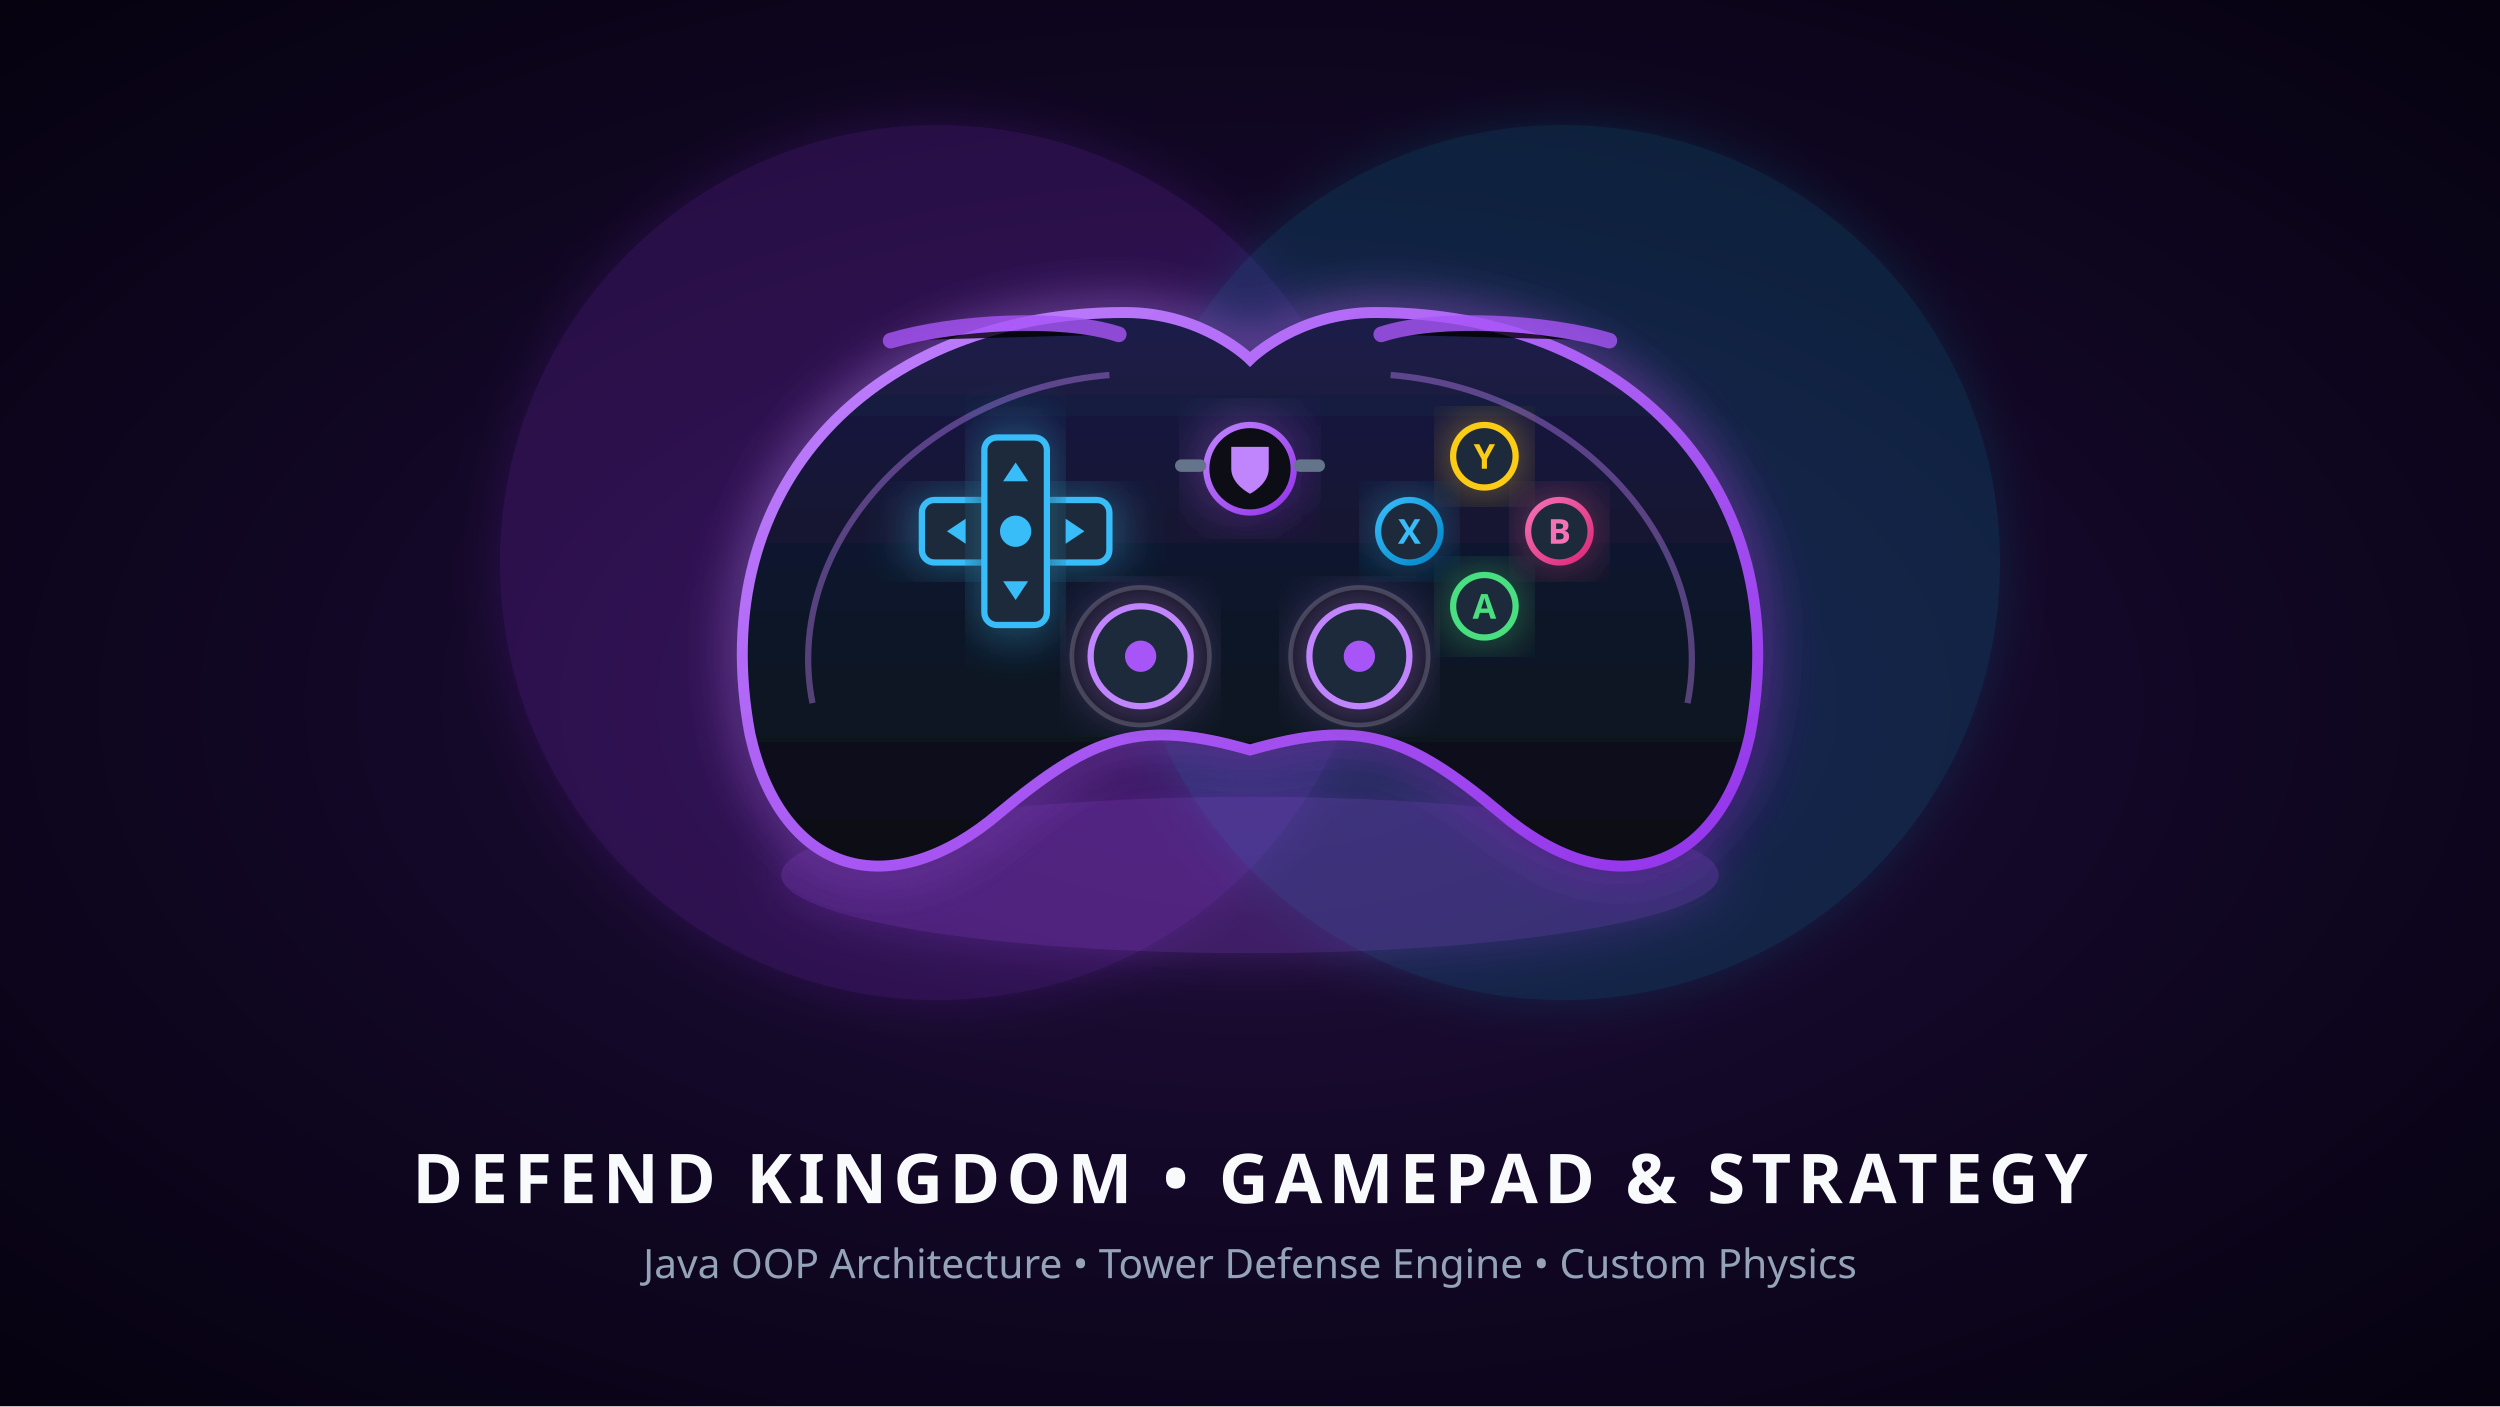
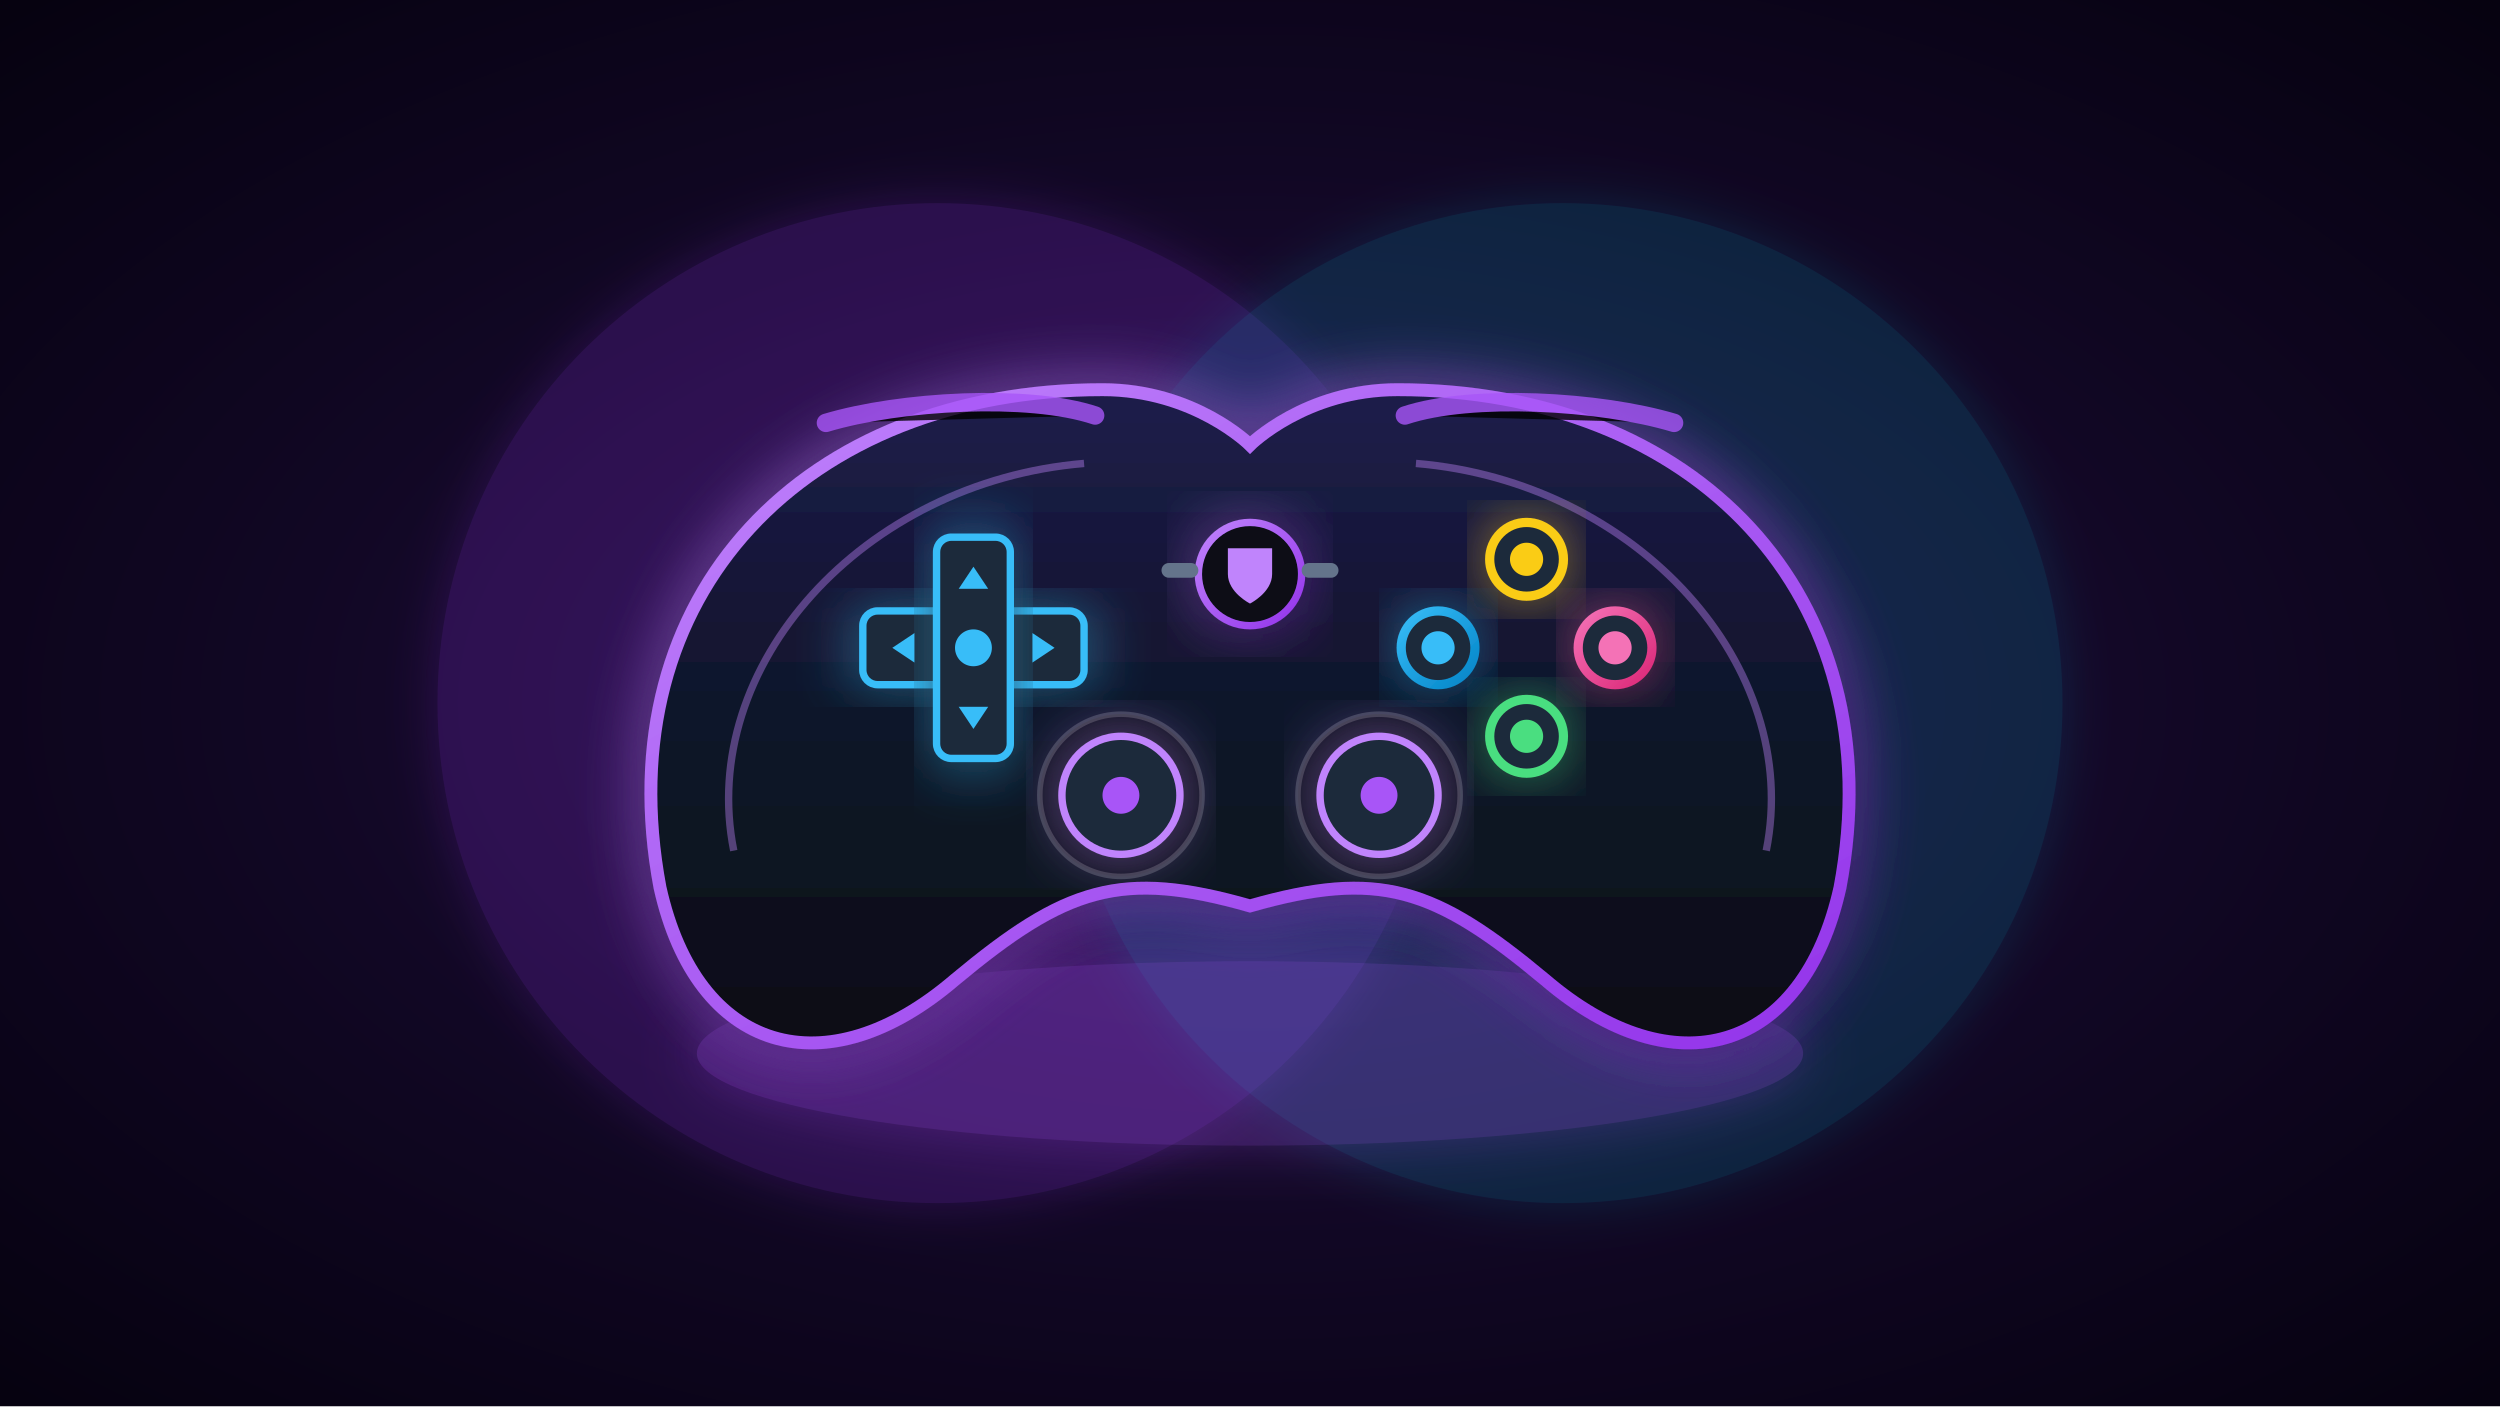
<svg xmlns="http://www.w3.org/2000/svg" viewBox="0 0 800 450" width="800" height="450">
  <defs>
    <radialGradient id="bg-game" cx="50%" cy="50%" r="70%">
      <stop offset="0%" stop-color="#241042" />
      <stop offset="55%" stop-color="#110724" />
      <stop offset="100%" stop-color="#060210" />
    </radialGradient>
    <linearGradient id="controller-body" x1="0%" y1="0%" x2="0%" y2="100%">
      <stop offset="0%" stop-color="#1e1b4b" />
      <stop offset="50%" stop-color="#0f172a" />
      <stop offset="100%" stop-color="#090d16" />
    </linearGradient>
    <linearGradient id="purple-neon" x1="0%" y1="0%" x2="100%" y2="100%">
      <stop offset="0%" stop-color="#c084fc" />
      <stop offset="100%" stop-color="#9333ea" />
    </linearGradient>
    <linearGradient id="cyan-btn" x1="0%" y1="0%" x2="100%" y2="100%">
      <stop offset="0%" stop-color="#38bdf8" />
      <stop offset="100%" stop-color="#0284c7" />
    </linearGradient>
    <linearGradient id="pink-btn" x1="0%" y1="0%" x2="100%" y2="100%">
      <stop offset="0%" stop-color="#f472b6" />
      <stop offset="100%" stop-color="#db2777" />
    </linearGradient>
    <filter id="glow-game" x="-30%" y="-30%" width="160%" height="160%">
      <feGaussianBlur stdDeviation="8" result="blur" />
      <feComposite in="SourceGraphic" in2="blur" operator="over" />
    </filter>
  </defs>
  <rect width="800" height="450" fill="url(#bg-game)" />
-   <circle cx="300" cy="180" r="140" fill="#9333ea" opacity="0.18" filter="url(#glow-game)" />
-   <circle cx="500" cy="180" r="140" fill="#06b6d4" opacity="0.15" filter="url(#glow-game)" />
-   <g transform="translate(400, 185)">
+   <circle cx="300" cy="225" r="160" fill="#9333ea" opacity="0.2" filter="url(#glow-game)" />
+   <circle cx="500" cy="225" r="160" fill="#06b6d4" opacity="0.16" filter="url(#glow-game)" />
+   <g transform="translate(400, 225) scale(1.18)">
    <ellipse cx="0" cy="95" rx="150" ry="25" fill="#a855f7" opacity="0.25" filter="url(#glow-game)" />
    <path d="M -160,50               C -175,-30 -120,-85 -40,-85               C -15,-85 0,-70 0,-70               C 0,-70 15,-85 40,-85               C 120,-85 175,-30 160,50               C 150,95 115,105 80,75               C 50,50 35,45 0,55               C -35,45 -50,50 -80,75               C -115,105 -150,95 -160,50 Z" fill="url(#controller-body)" stroke="url(#purple-neon)" stroke-width="3.5" filter="url(#glow-game)" />
    <path d="M -140,40 C -150,-10 -105,-60 -45,-65" fill="none" stroke="rgba(192, 132, 252, 0.4)" stroke-width="2" />
    <path d="M 140,40 C 150,-10 105,-60 45,-65" fill="none" stroke="rgba(192, 132, 252, 0.4)" stroke-width="2" />
    <g transform="translate(-75, -15)">
      <rect x="-30" y="-10" width="60" height="20" rx="4" fill="#1e293b" stroke="#38bdf8" stroke-width="2" filter="url(#glow-game)" />
      <rect x="-10" y="-30" width="20" height="60" rx="4" fill="#1e293b" stroke="#38bdf8" stroke-width="2" filter="url(#glow-game)" />
      <circle cx="0" cy="0" r="5" fill="#38bdf8" />
      <polygon points="0,-22 -4,-16 4,-16" fill="#38bdf8" />
      <polygon points="0,22 -4,16 4,16" fill="#38bdf8" />
      <polygon points="-22,0 -16,-4 -16,4" fill="#38bdf8" />
      <polygon points="22,0 16,-4 16,4" fill="#38bdf8" />
    </g>
    <g transform="translate(75, -15)">
-       <circle cx="0" cy="-24" r="10" fill="#1e293b" stroke="#facc15" stroke-width="2" filter="url(#glow-game)" />
-       <text x="0" y="-20" fill="#facc15" font-family="Montserrat, sans-serif" font-weight="900" font-size="11" text-anchor="middle">Y</text>
-       <circle cx="0" cy="24" r="10" fill="#1e293b" stroke="#4ade80" stroke-width="2" filter="url(#glow-game)" />
-       <text x="0" y="28" fill="#4ade80" font-family="Montserrat, sans-serif" font-weight="900" font-size="11" text-anchor="middle">A</text>
-       <circle cx="-24" cy="0" r="10" fill="#1e293b" stroke="url(#cyan-btn)" stroke-width="2" filter="url(#glow-game)" />
-       <text x="-24" y="4" fill="#38bdf8" font-family="Montserrat, sans-serif" font-weight="900" font-size="11" text-anchor="middle">X</text>
-       <circle cx="24" cy="0" r="10" fill="#1e293b" stroke="url(#pink-btn)" stroke-width="2" filter="url(#glow-game)" />
-       <text x="24" y="4" fill="#f472b6" font-family="Montserrat, sans-serif" font-weight="900" font-size="11" text-anchor="middle">B</text>
+       <circle cx="0" cy="-24" r="10" fill="#1e293b" stroke="#facc15" stroke-width="2.5" filter="url(#glow-game)" />
+       <circle cx="0" cy="-24" r="4.5" fill="#facc15" />
+       <circle cx="0" cy="24" r="10" fill="#1e293b" stroke="#4ade80" stroke-width="2.5" filter="url(#glow-game)" />
+       <circle cx="0" cy="24" r="4.5" fill="#4ade80" />
+       <circle cx="-24" cy="0" r="10" fill="#1e293b" stroke="url(#cyan-btn)" stroke-width="2.5" filter="url(#glow-game)" />
+       <circle cx="-24" cy="0" r="4.5" fill="#38bdf8" />
+       <circle cx="24" cy="0" r="10" fill="#1e293b" stroke="url(#pink-btn)" stroke-width="2.5" filter="url(#glow-game)" />
+       <circle cx="24" cy="0" r="4.5" fill="#f472b6" />
    </g>
    <g transform="translate(-35, 25)">
      <circle cx="0" cy="0" r="22" fill="#0b0f19" stroke="rgba(255,255,255,0.2)" stroke-width="1.5" />
      <circle cx="0" cy="0" r="16" fill="#1e293b" stroke="#c084fc" stroke-width="2" filter="url(#glow-game)" />
      <circle cx="0" cy="0" r="5" fill="#a855f7" />
    </g>
    <g transform="translate(35, 25)">
      <circle cx="0" cy="0" r="22" fill="#0b0f19" stroke="rgba(255,255,255,0.2)" stroke-width="1.5" />
      <circle cx="0" cy="0" r="16" fill="#1e293b" stroke="#c084fc" stroke-width="2" filter="url(#glow-game)" />
      <circle cx="0" cy="0" r="5" fill="#a855f7" />
    </g>
    <g transform="translate(0, -35)">
      <circle cx="0" cy="0" r="14" fill="#090d16" stroke="url(#purple-neon)" stroke-width="2" filter="url(#glow-game)" />
      <path d="M -6,-7 L 6,-7 L 6,0 C 6,5 0,8 0,8 C 0,8 -6,5 -6,0 Z" fill="#c084fc" />
    </g>
    <rect x="-24" y="-38" width="10" height="4" rx="2" fill="#64748b" />
    <rect x="14" y="-38" width="10" height="4" rx="2" fill="#64748b" />
    <path d="M -115,-76 C -95,-82 -60,-84 -42,-78" stroke="#a855f7" stroke-width="5" stroke-linecap="round" opacity="0.8" />
    <path d="M 42,-78 C 60,-84 95,-82 115,-76" stroke="#a855f7" stroke-width="5" stroke-linecap="round" opacity="0.8" />
  </g>
-   <g transform="translate(400, 385)">
-     <text x="0" y="0" fill="#f8fafc" font-family="Montserrat, sans-serif" font-weight="900" font-size="22" text-anchor="middle" letter-spacing="2">DEFEND KINGDOM • GAMEPAD &amp; STRATEGY</text>
-     <text x="0" y="24" fill="#94a3b8" font-family="Poppins, sans-serif" font-weight="500" font-size="13" text-anchor="middle">Java OOP Architecture • Tower Defense Engine • Custom Physics</text>
-   </g>
</svg>
